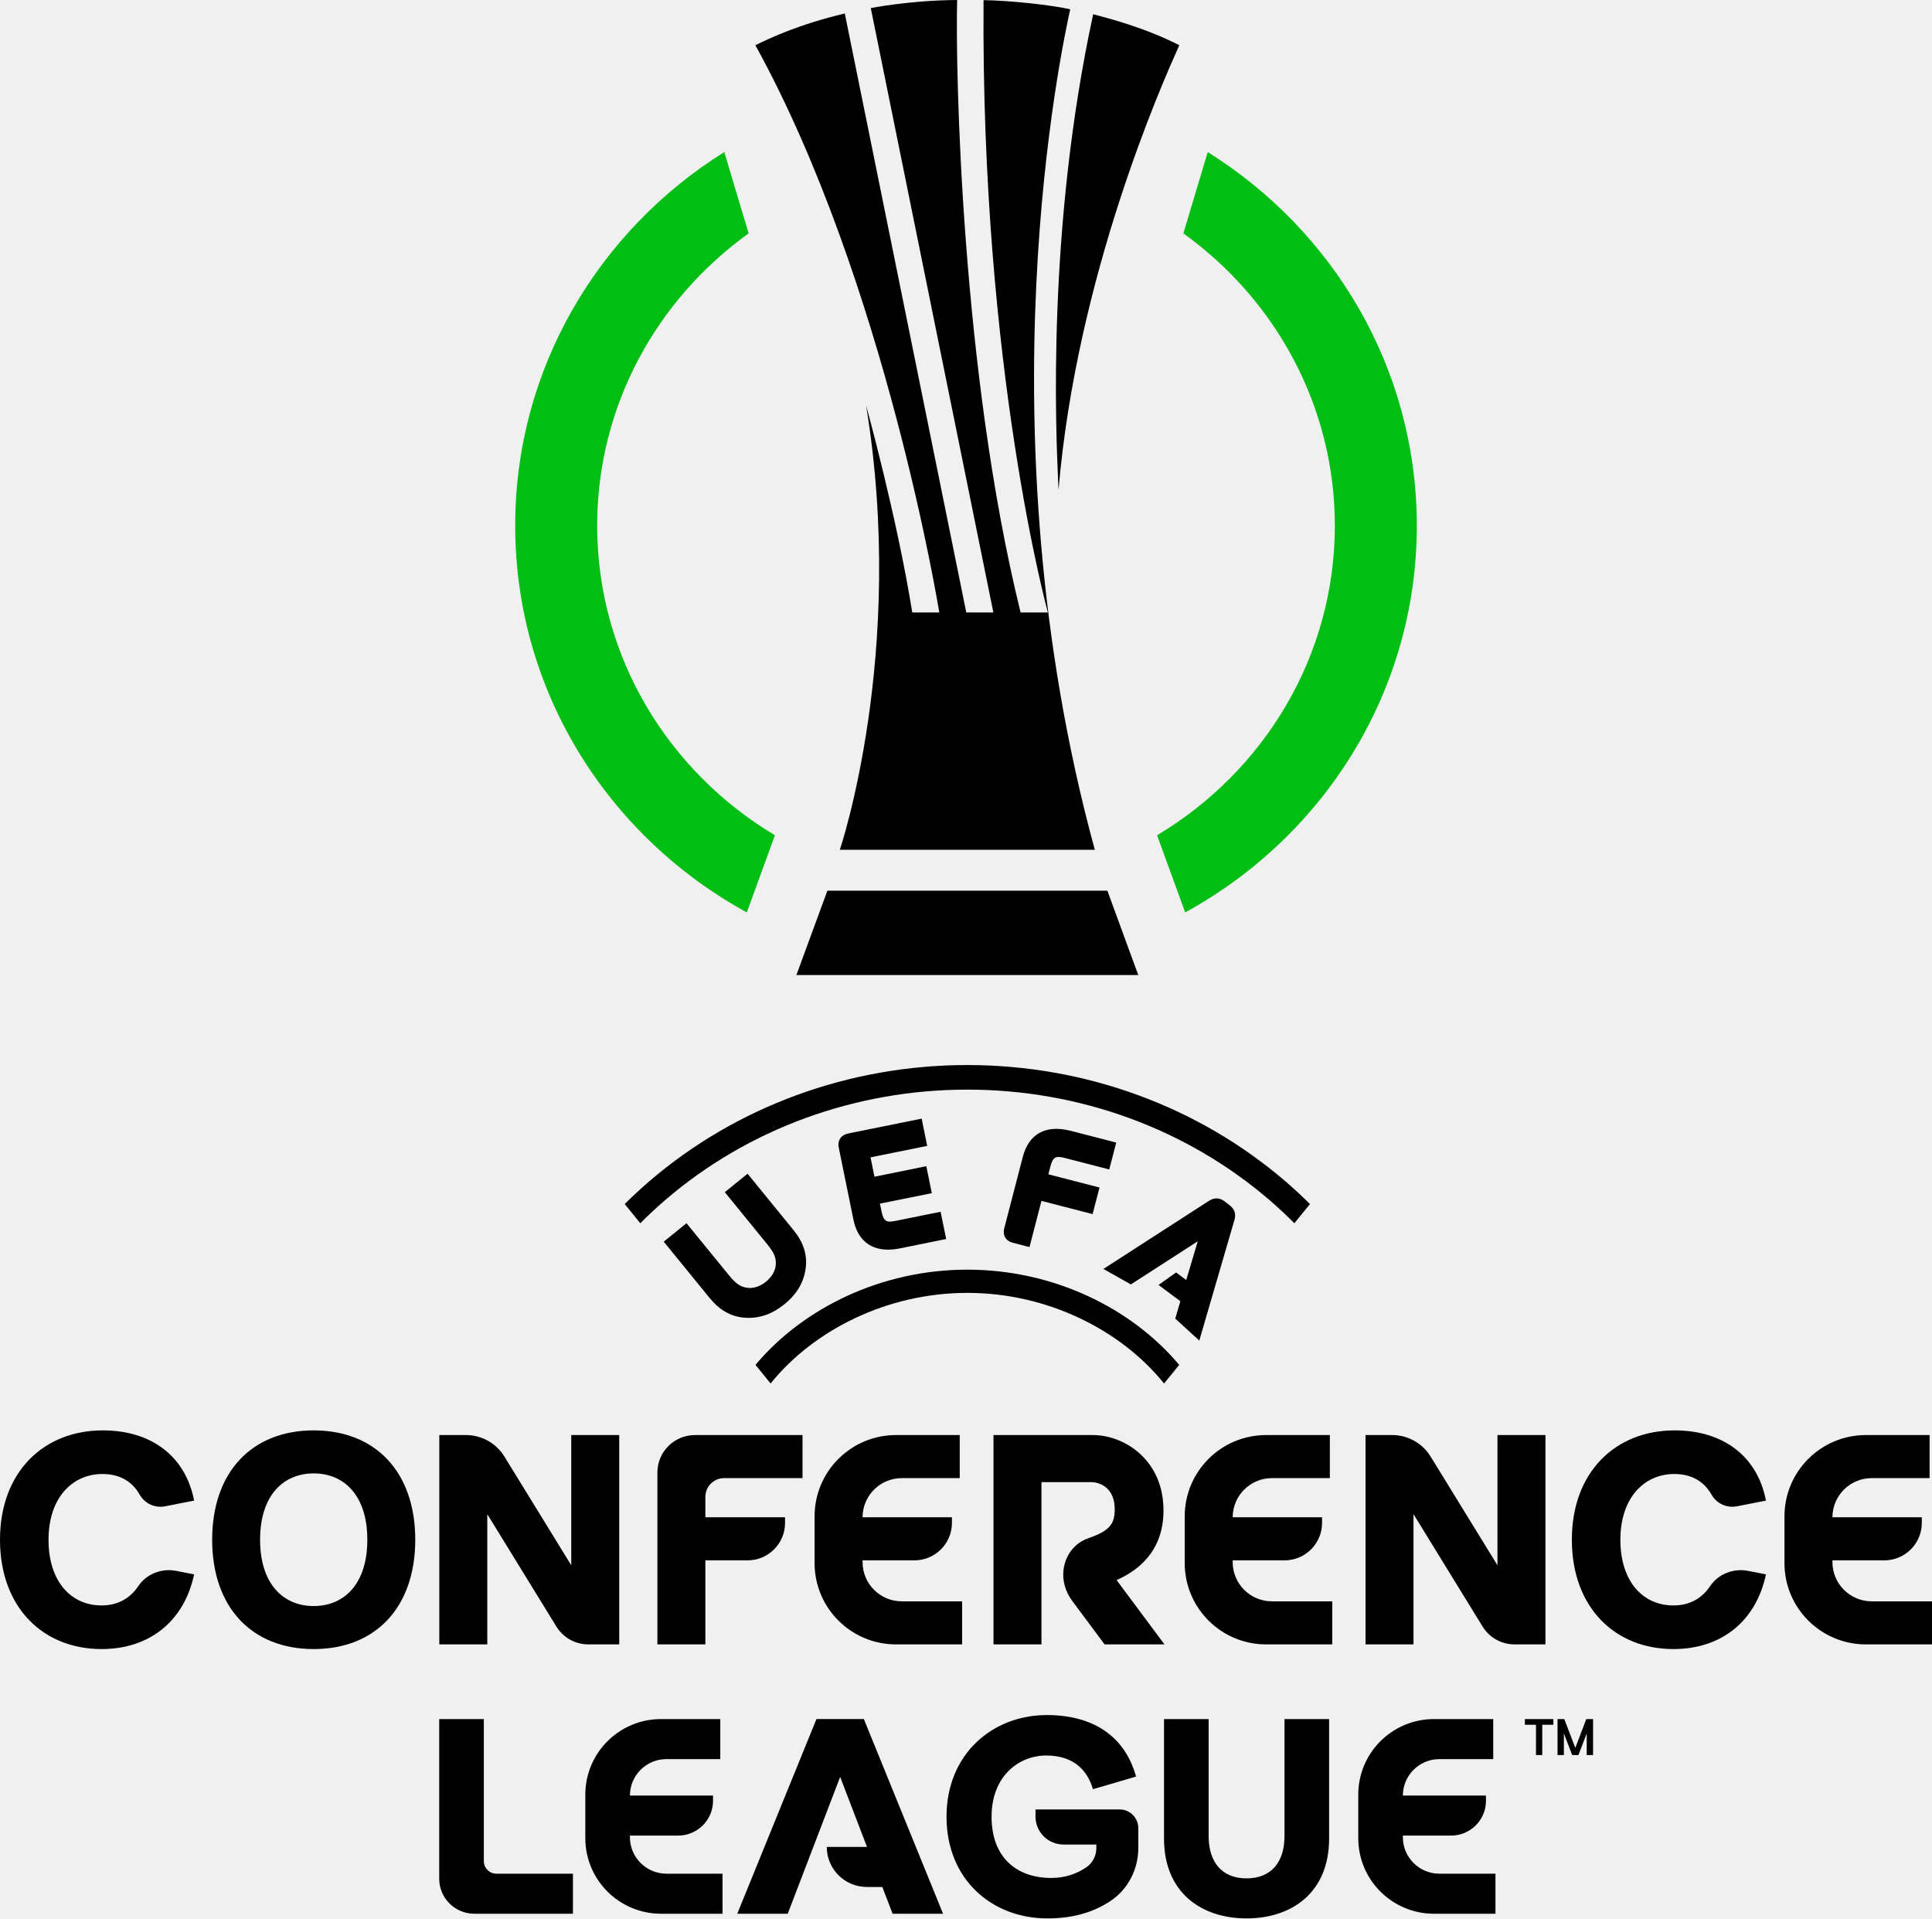
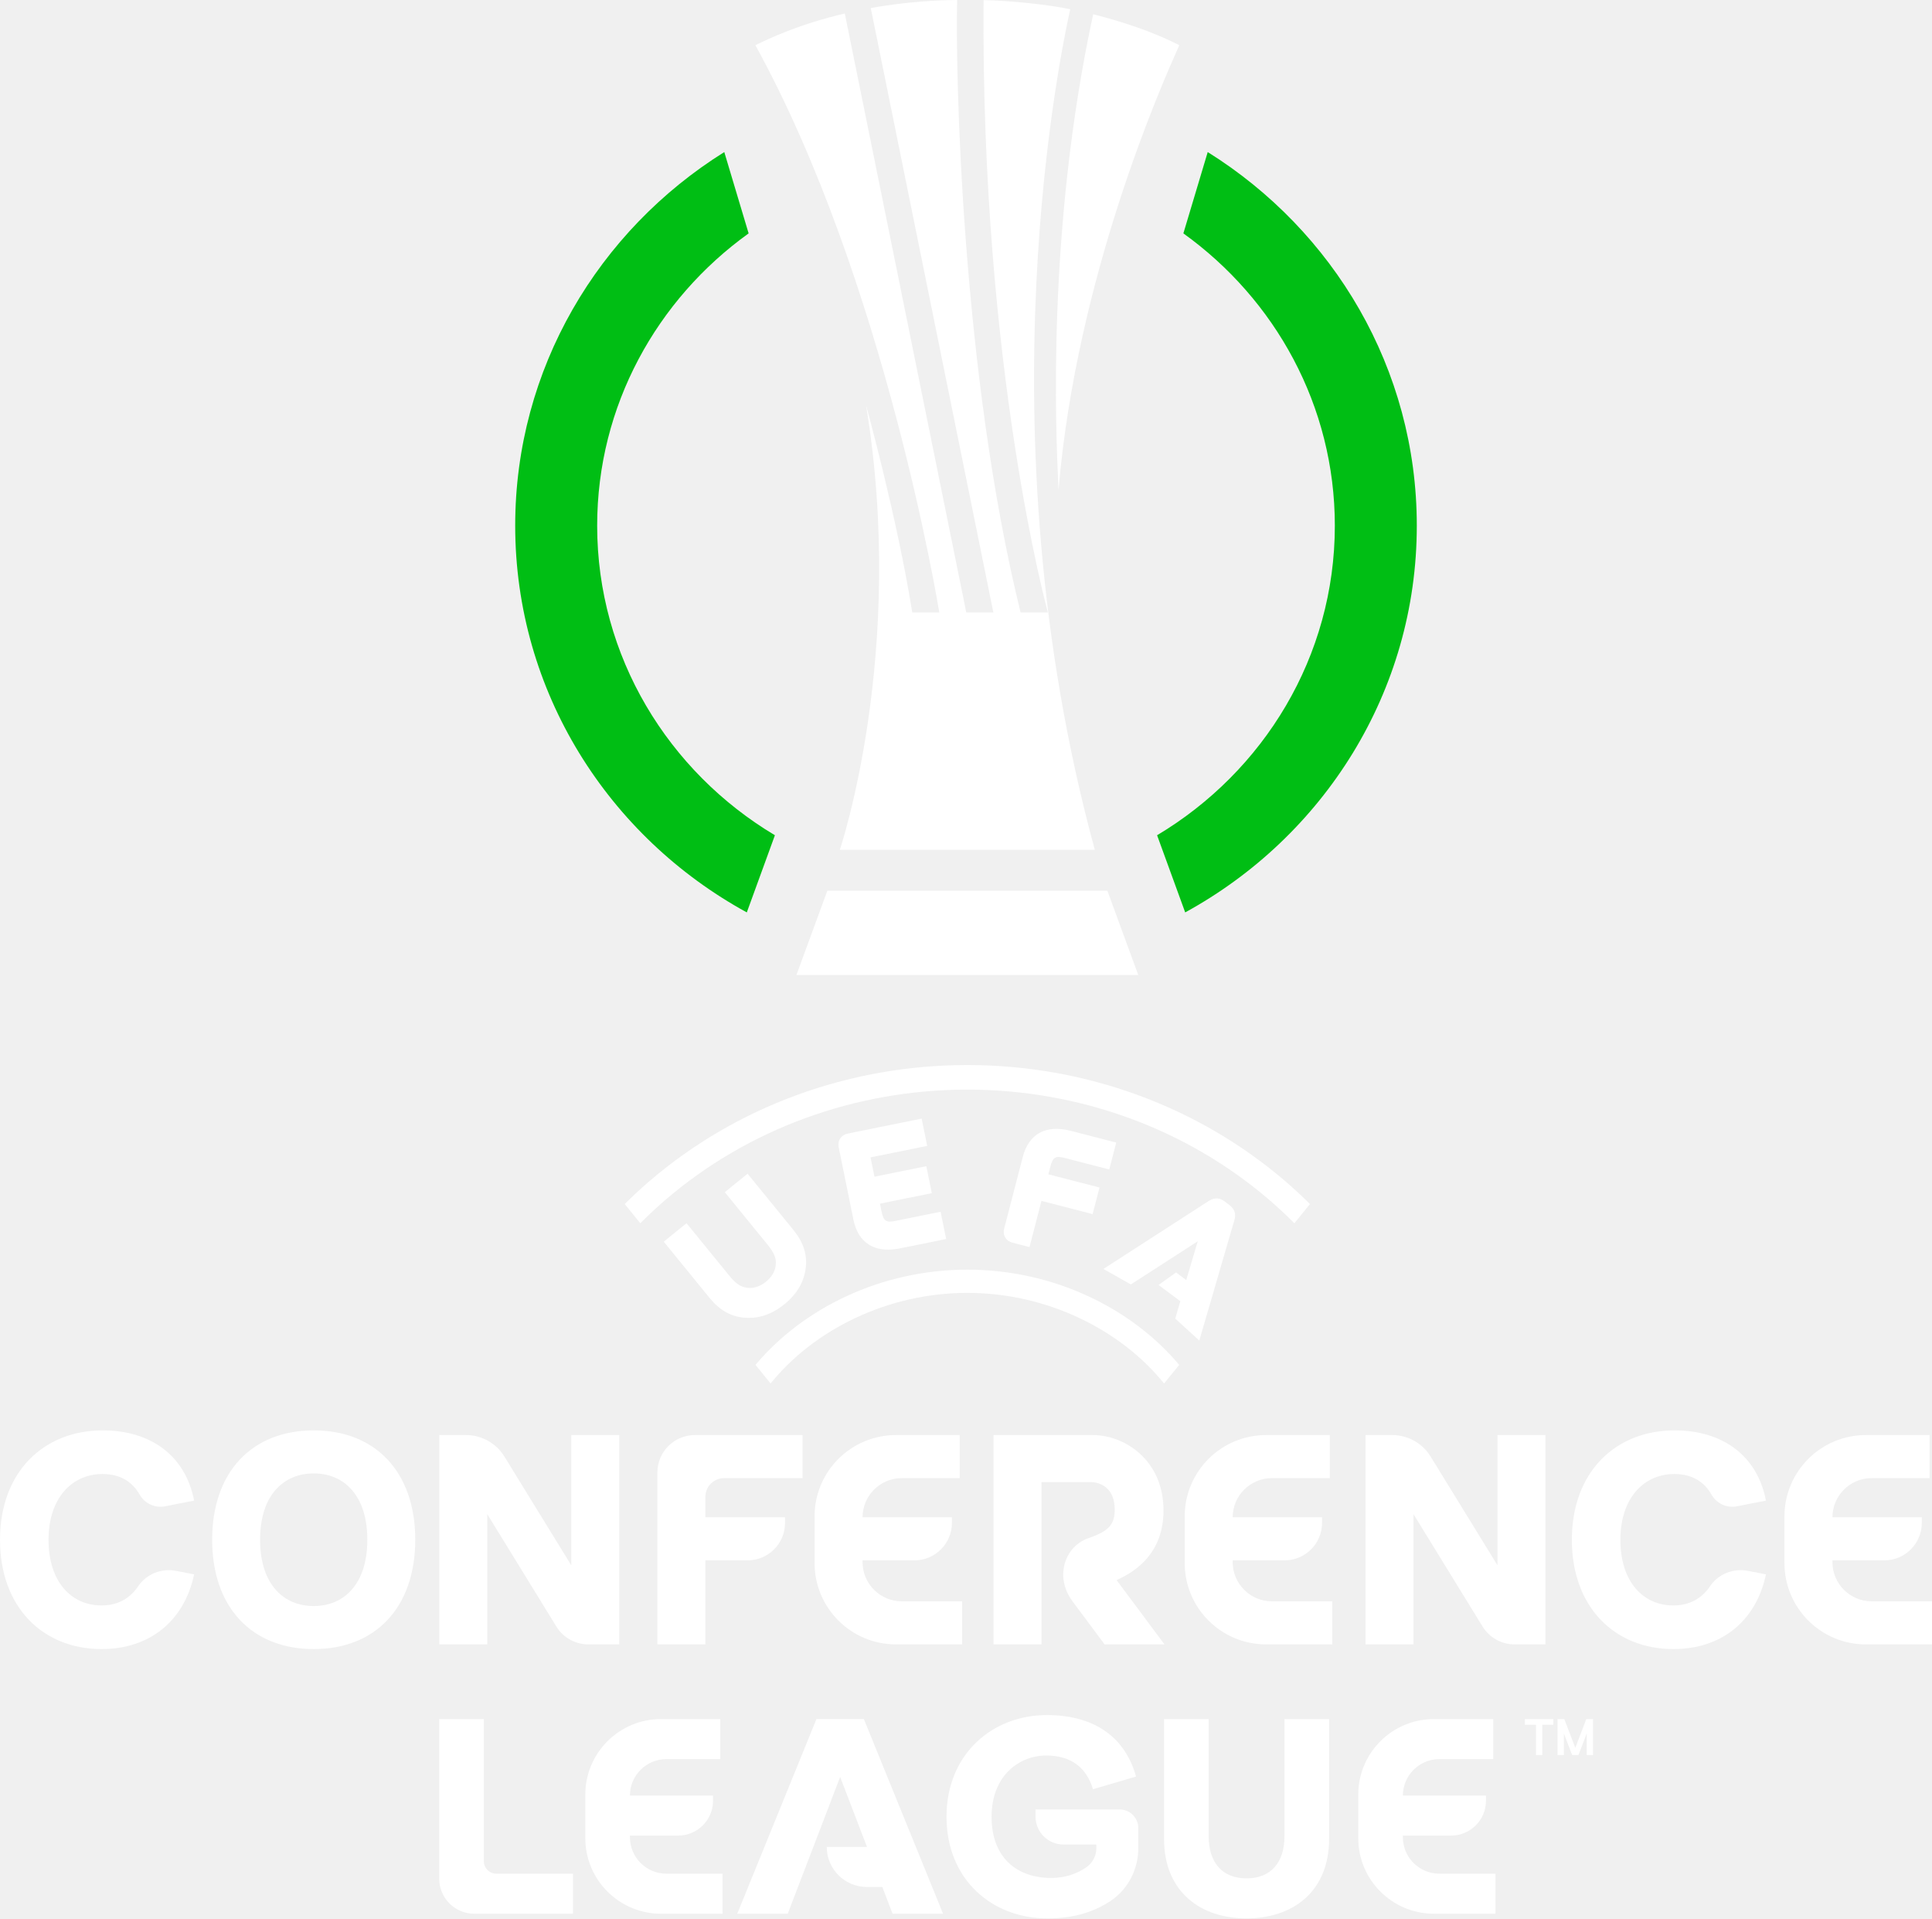
<svg xmlns="http://www.w3.org/2000/svg" fill="none" viewBox="0 0 422 419">
  <path fill="#00BE14" d="m263.798 33.213-5.318 17.762c20.038 14.4 33.084 37.644 33.084 63.833 0 28.618-15.567 53.735-38.826 67.619l6.14 16.852c30.175-16.514 50.589-48.15 50.589-84.471 0-34.31-18.215-64.443-45.669-81.595m-133.362 81.595c0-26.189 13.046-49.433 33.084-63.833l-5.317-17.762c-27.455 17.152-45.67 47.285-45.67 81.595 0 36.321 20.414 67.957 50.589 84.472l6.139-16.853c-23.258-13.884-38.825-39.001-38.825-67.619" data-source="https://football-logos.cc" />
-   <path fill="#000" d="M257.187 10.779c-3.311 7.439-22.025 49.484-25.976 96.216l-.063-1.41c-.503-10.935-2.552-55.52 7.629-102.468l.171.044c3.016.78 11.174 2.894 18.639 6.714q-.127.292-.397.899z" />
-   <path fill="#000" d="M189.176 88.538s6.745 24.385 10.088 45.232h5.902S193.514 61.693 164.997 9.875c3.144-1.543 9.532-4.567 19.529-6.933l26.535 130.828h5.916l-26.773-132S198.55.076 209.065 0c-.402 15.061.89 81.21 13.859 133.77h5.96S214.23 80.678 214.834.031c5.794.081 14.637 1.033 18.928 1.993l-.087.406c-1.598 7.347-19.748 90.84 5.461 183.17H183.44s14.596-43.03 5.736-97.062M173.957 212.959l6.762-18.423h61.159l6.749 18.423zM400.254 341.191c0 4.726 3.842 8.557 8.58 8.557H422v9.406h-14.433c-9.826 0-17.792-7.944-17.792-17.743v-10.238c0-9.798 7.966-17.742 17.792-17.742h13.909v9.406h-12.642c-4.738 0-8.58 3.831-8.58 8.556h19.518v1.231c0 4.515-3.671 8.175-8.198 8.175h-11.32zM269.252 340.799v.392c0 4.726 3.842 8.557 8.58 8.557h13.166v9.406h-14.433c-9.826 0-17.792-7.944-17.792-17.743v-10.238c0-9.798 7.966-17.742 17.792-17.742h13.909v9.406h-12.642c-4.738 0-8.58 3.831-8.58 8.556h19.518v1.231c0 4.515-3.671 8.175-8.198 8.175zM188.408 340.799v.392c0 4.726 3.842 8.557 8.58 8.557h13.166v9.406h-14.433c-9.827 0-17.793-7.944-17.793-17.743v-10.238c0-9.798 7.966-17.742 17.793-17.742h13.909v9.406h-12.642c-4.738 0-8.58 3.831-8.58 8.556h19.517v1.231c0 4.515-3.67 8.175-8.198 8.175zM254.138 329.897c0 9.29-6.042 13.332-10.14 15.162a.094.094 0 0 0-.036.143l10.392 13.952h-13.077l-7.063-9.483c-1.494-2.007-2.251-4.513-1.893-6.987.464-3.21 2.519-5.717 5.395-6.718 4.475-1.555 5.769-2.965 5.769-6.288 0-4.573-2.946-5.641-4.291-5.889-.487-.091-1.233-.076-1.233-.076h-10.477v35.441h-10.479v-45.723h21.655c3.628 0 7.322 1.422 10.135 3.902 2.438 2.148 5.343 6.071 5.343 12.564M373.835 326.435c-1.674-2.952-4.437-4.497-8.123-4.497-6.543 0-11.777 5.154-11.777 14.355s4.973 14.354 11.582 14.354c3.669 0 6.309-1.664 7.991-4.179 1.809-2.703 5.116-3.998 8.313-3.372l3.913.766c-2.158 10.178-9.683 16.311-20.217 16.311-12.76 0-22.182-9.07-22.182-23.88 0-14.811 9.554-23.882 22.442-23.882 10.537 0 18.062 5.547 19.957 15.334l-6.327 1.246a5.24 5.24 0 0 1-5.572-2.556M30.5 326.435c-1.673-2.952-4.436-4.497-8.122-4.497-6.543 0-11.778 5.154-11.778 14.355s4.973 14.354 11.583 14.354c3.669 0 6.309-1.664 7.991-4.179 1.809-2.703 5.115-3.998 8.313-3.372l3.913.766c-2.159 10.178-9.684 16.311-20.217 16.311-12.76 0-22.183-9.07-22.183-23.88 0-14.811 9.555-23.882 22.443-23.882 10.537 0 18.061 5.547 19.957 15.334l-6.328 1.246a5.24 5.24 0 0 1-5.571-2.556M312.478 318.114l14.608 23.761v-28.444h10.479v45.723h-6.741a8.2 8.2 0 0 1-6.989-3.902l-15.089-24.543v28.445h-10.479v-45.723h5.824a9.85 9.85 0 0 1 8.387 4.683M110.168 318.114l14.608 23.761v-28.444h10.479v45.723h-6.741a8.2 8.2 0 0 1-6.989-3.902l-15.089-24.543v28.445H95.957v-45.723h5.824a9.85 9.85 0 0 1 8.387 4.683" />
-   <path fill="#000" fill-rule="evenodd" d="M46.342 336.293c0-14.813 8.7-23.881 22.18-23.881 13.477 0 22.18 9.068 22.18 23.881 0 14.811-8.703 23.88-22.18 23.88-13.48 0-22.18-9.069-22.18-23.88m10.468 0c0 9.788 5.17 14.485 11.712 14.485 6.544 0 11.712-4.697 11.712-14.485s-5.168-14.485-11.712-14.485-11.712 4.698-11.712 14.485" clip-rule="evenodd" data-source="https://football-logos.cc" />
-   <path fill="#000" d="M143.593 359.154v-37.548c0-4.514 3.671-8.175 8.198-8.175h23.502v9.406h-17.122a4.093 4.093 0 0 0-4.099 4.088v4.468h17.401v1.232c0 4.514-3.67 8.175-8.197 8.175h-9.204v18.354zM232.635 252.927l9.653 2.495 1.525-5.871-9.925-2.564c-5.44-1.406-9.166.625-10.489 5.718l-4.053 15.599c-.188.724-.111 1.404.221 1.968.333.565.893.962 1.617 1.15l3.686.952 2.611-10.089 11.171 2.886 1.509-5.803-11.174-2.887.434-1.668c.575-2.212 1.237-2.397 3.214-1.886M201.314 244.321l-16.107 3.26c-.736.149-1.317.517-1.681 1.064s-.477 1.224-.328 1.957l3.211 15.773c.522 2.565 1.676 4.413 3.429 5.491 1.159.713 2.548 1.07 4.151 1.069a13.3 13.3 0 0 0 2.61-.282l10.067-2.037-1.212-5.954-9.793 1.982c-2.005.407-2.656.185-3.113-2.06l-.344-1.693 11.328-2.293-1.198-5.886-11.328 2.293-.86-4.225 12.38-2.505zM269.568 266.673c.302-.92.523-2.277-1.023-3.465l-.98-.752c-1.529-1.175-2.739-.671-3.622-.1l-22.926 14.796 5.992 3.381 14.614-9.426-2.518 8.471-2.218-1.662-3.829 2.737 4.756 3.542-1.105 3.805 5.249 4.791z" />
-   <path fill="#000" d="M145.263 262.135c18.091-15.574 41.541-24.151 66.029-24.151s47.938 8.577 66.03 24.151a93 93 0 0 1 5.398 5.039l3.408-4.197a98 98 0 0 0-5.289-4.905c-19.068-16.416-43.768-25.456-69.547-25.456s-50.478 9.04-69.547 25.456a98 98 0 0 0-5.289 4.905l3.408 4.197a93 93 0 0 1 5.399-5.039M211.292 282.378c17.444 0 33.521 8.064 42.972 19.793l3.301-4.065c-10.407-12.409-27.467-20.8-46.273-20.8-18.804 0-35.865 8.391-46.273 20.8l3.301 4.065c9.452-11.729 25.528-19.793 42.972-19.793" />
-   <path fill="#000" d="M167.305 279.942c-1.236 1.002-2.674 1.491-3.944 1.341-1.608-.183-2.586-.84-4.186-2.811l-9.223-11.308-4.973 4.031 10.043 12.323c2.136 2.61 4.568 4.007 7.438 4.269q.507.048 1.006.052c2.78.024 5.362-.953 7.864-2.972 2.788-2.271 4.317-4.908 4.676-8.06.328-2.857-.548-5.518-2.675-8.134l-10.042-12.32-4.972 4.03 9.218 11.313v.001c1.607 1.965 2.051 3.055 1.902 4.665-.112 1.268-.889 2.573-2.132 3.58M335.5 376.703h-2.427v-1.241h6.223v1.241h-2.427v6.622H335.5zM346.491 375.462l-2.404 6.285-2.404-6.285h-1.476v7.863h1.387v-4.715l1.808 4.715h1.37l1.808-4.715v4.715h1.387v-7.863zM161.036 417.981l17.299-42.52h10.355l17.3 42.52h-11.025l-2.24-5.843h-3.365c-4.844 0-8.772-3.917-8.772-8.747h8.786l-5.861-15.295-11.452 29.885zM226.182 395.202h18.369a4.08 4.08 0 0 1 4.084 4.072v4.353c0 4.596-2.199 8.981-6.03 11.536-3.647 2.433-8.062 3.837-13.839 3.837-12.056 0-22.022-8.464-22.022-22.204s10.09-22.208 21.899-22.208c11.011 0 17.288 5.399 19.502 13.434l-9.414 2.761c-1.414-4.785-4.858-7.361-10.21-7.361-5.843 0-11.935 4.356-11.935 13.374 0 9.016 5.598 13.371 13.041 13.371 3.003 0 5.605-.921 7.634-2.307a5.09 5.09 0 0 0 2.21-4.202v-.791h-7.163c-3.383 0-6.126-2.735-6.126-6.108zM272.282 410.257c5.363 0 8.284-3.522 8.284-9.233v-25.562h9.746v26.107c0 11.845-8.221 17.431-18.03 17.431-9.808 0-18.029-5.586-18.029-17.431v-26.107h9.745v25.562c0 5.711 2.922 9.233 8.284 9.233M105.681 375.462v31.04a2.735 2.735 0 0 0 2.737 2.731h16.727v8.748h-21.539c-4.236 0-7.67-3.425-7.67-7.649v-34.87zM306.426 401.277c0 4.394 3.573 7.957 7.979 7.957h12.244v8.747h-13.422c-9.138 0-16.546-7.388-16.546-16.5v-9.52c0-9.112 7.408-16.499 16.546-16.499h12.934v8.746h-11.756c-4.406 0-7.979 3.563-7.979 7.957h18.15v1.145c0 4.199-3.413 7.602-7.624 7.602h-10.526zM137.594 400.912v.365c0 4.394 3.572 7.957 7.979 7.957h12.243v8.747h-13.422c-9.138 0-16.545-7.388-16.545-16.5v-9.52c0-9.112 7.407-16.499 16.545-16.499h12.935v8.746h-11.756c-4.407 0-7.979 3.563-7.979 7.957h18.15v1.145c0 4.199-3.413 7.602-7.624 7.602z" data-source="https://football-logos.cc" />
+   <path fill="#ffffff" d="M257.187 10.779c-3.311 7.439-22.025 49.484-25.976 96.216l-.063-1.41c-.503-10.935-2.552-55.52 7.629-102.468l.171.044c3.016.78 11.174 2.894 18.639 6.714q-.127.292-.397.899z" />
+   <path fill="#ffffff" d="M189.176 88.538s6.745 24.385 10.088 45.232h5.902S193.514 61.693 164.997 9.875c3.144-1.543 9.532-4.567 19.529-6.933l26.535 130.828h5.916l-26.773-132S198.55.076 209.065 0c-.402 15.061.89 81.21 13.859 133.77h5.96S214.23 80.678 214.834.031c5.794.081 14.637 1.033 18.928 1.993l-.087.406c-1.598 7.347-19.748 90.84 5.461 183.17H183.44s14.596-43.03 5.736-97.062M173.957 212.959l6.762-18.423h61.159l6.749 18.423zM400.254 341.191c0 4.726 3.842 8.557 8.58 8.557H422v9.406h-14.433c-9.826 0-17.792-7.944-17.792-17.743v-10.238c0-9.798 7.966-17.742 17.792-17.742h13.909v9.406h-12.642c-4.738 0-8.58 3.831-8.58 8.556h19.518v1.231c0 4.515-3.671 8.175-8.198 8.175h-11.32zM269.252 340.799v.392c0 4.726 3.842 8.557 8.58 8.557h13.166v9.406h-14.433c-9.826 0-17.792-7.944-17.792-17.743v-10.238c0-9.798 7.966-17.742 17.792-17.742h13.909v9.406h-12.642c-4.738 0-8.58 3.831-8.58 8.556h19.518v1.231c0 4.515-3.671 8.175-8.198 8.175zM188.408 340.799v.392c0 4.726 3.842 8.557 8.58 8.557h13.166v9.406h-14.433c-9.827 0-17.793-7.944-17.793-17.743v-10.238c0-9.798 7.966-17.742 17.793-17.742h13.909v9.406h-12.642c-4.738 0-8.58 3.831-8.58 8.556h19.517v1.231c0 4.515-3.67 8.175-8.198 8.175zM254.138 329.897c0 9.29-6.042 13.332-10.14 15.162a.094.094 0 0 0-.036.143l10.392 13.952h-13.077l-7.063-9.483c-1.494-2.007-2.251-4.513-1.893-6.987.464-3.21 2.519-5.717 5.395-6.718 4.475-1.555 5.769-2.965 5.769-6.288 0-4.573-2.946-5.641-4.291-5.889-.487-.091-1.233-.076-1.233-.076h-10.477v35.441h-10.479v-45.723h21.655c3.628 0 7.322 1.422 10.135 3.902 2.438 2.148 5.343 6.071 5.343 12.564M373.835 326.435c-1.674-2.952-4.437-4.497-8.123-4.497-6.543 0-11.777 5.154-11.777 14.355s4.973 14.354 11.582 14.354c3.669 0 6.309-1.664 7.991-4.179 1.809-2.703 5.116-3.998 8.313-3.372l3.913.766c-2.158 10.178-9.683 16.311-20.217 16.311-12.76 0-22.182-9.07-22.182-23.88 0-14.811 9.554-23.882 22.442-23.882 10.537 0 18.062 5.547 19.957 15.334l-6.327 1.246a5.24 5.24 0 0 1-5.572-2.556M30.5 326.435c-1.673-2.952-4.436-4.497-8.122-4.497-6.543 0-11.778 5.154-11.778 14.355s4.973 14.354 11.583 14.354c3.669 0 6.309-1.664 7.991-4.179 1.809-2.703 5.115-3.998 8.313-3.372l3.913.766c-2.159 10.178-9.684 16.311-20.217 16.311-12.76 0-22.183-9.07-22.183-23.88 0-14.811 9.555-23.882 22.443-23.882 10.537 0 18.061 5.547 19.957 15.334l-6.328 1.246a5.24 5.24 0 0 1-5.571-2.556M312.478 318.114l14.608 23.761v-28.444h10.479v45.723h-6.741a8.2 8.2 0 0 1-6.989-3.902l-15.089-24.543v28.445h-10.479v-45.723h5.824a9.85 9.85 0 0 1 8.387 4.683M110.168 318.114l14.608 23.761v-28.444h10.479v45.723h-6.741a8.2 8.2 0 0 1-6.989-3.902l-15.089-24.543v28.445H95.957v-45.723h5.824a9.85 9.85 0 0 1 8.387 4.683" />
+   <path fill="#ffffff" fill-rule="evenodd" d="M46.342 336.293c0-14.813 8.7-23.881 22.18-23.881 13.477 0 22.18 9.068 22.18 23.881 0 14.811-8.703 23.88-22.18 23.88-13.48 0-22.18-9.069-22.18-23.88m10.468 0c0 9.788 5.17 14.485 11.712 14.485 6.544 0 11.712-4.697 11.712-14.485s-5.168-14.485-11.712-14.485-11.712 4.698-11.712 14.485" clip-rule="evenodd" data-source="https://football-logos.cc" />
+   <path fill="#ffffff" d="M143.593 359.154v-37.548c0-4.514 3.671-8.175 8.198-8.175h23.502v9.406h-17.122a4.093 4.093 0 0 0-4.099 4.088v4.468h17.401v1.232c0 4.514-3.67 8.175-8.197 8.175h-9.204v18.354zM232.635 252.927l9.653 2.495 1.525-5.871-9.925-2.564c-5.44-1.406-9.166.625-10.489 5.718l-4.053 15.599c-.188.724-.111 1.404.221 1.968.333.565.893.962 1.617 1.15l3.686.952 2.611-10.089 11.171 2.886 1.509-5.803-11.174-2.887.434-1.668c.575-2.212 1.237-2.397 3.214-1.886M201.314 244.321l-16.107 3.26c-.736.149-1.317.517-1.681 1.064s-.477 1.224-.328 1.957l3.211 15.773c.522 2.565 1.676 4.413 3.429 5.491 1.159.713 2.548 1.07 4.151 1.069a13.3 13.3 0 0 0 2.61-.282l10.067-2.037-1.212-5.954-9.793 1.982c-2.005.407-2.656.185-3.113-2.06l-.344-1.693 11.328-2.293-1.198-5.886-11.328 2.293-.86-4.225 12.38-2.505zM269.568 266.673c.302-.92.523-2.277-1.023-3.465l-.98-.752c-1.529-1.175-2.739-.671-3.622-.1l-22.926 14.796 5.992 3.381 14.614-9.426-2.518 8.471-2.218-1.662-3.829 2.737 4.756 3.542-1.105 3.805 5.249 4.791z" />
+   <path fill="#ffffff" d="M145.263 262.135c18.091-15.574 41.541-24.151 66.029-24.151s47.938 8.577 66.03 24.151a93 93 0 0 1 5.398 5.039l3.408-4.197a98 98 0 0 0-5.289-4.905c-19.068-16.416-43.768-25.456-69.547-25.456s-50.478 9.04-69.547 25.456a98 98 0 0 0-5.289 4.905l3.408 4.197a93 93 0 0 1 5.399-5.039M211.292 282.378c17.444 0 33.521 8.064 42.972 19.793l3.301-4.065c-10.407-12.409-27.467-20.8-46.273-20.8-18.804 0-35.865 8.391-46.273 20.8l3.301 4.065c9.452-11.729 25.528-19.793 42.972-19.793" />
+   <path fill="#ffffff" d="M167.305 279.942c-1.236 1.002-2.674 1.491-3.944 1.341-1.608-.183-2.586-.84-4.186-2.811l-9.223-11.308-4.973 4.031 10.043 12.323c2.136 2.61 4.568 4.007 7.438 4.269q.507.048 1.006.052c2.78.024 5.362-.953 7.864-2.972 2.788-2.271 4.317-4.908 4.676-8.06.328-2.857-.548-5.518-2.675-8.134l-10.042-12.32-4.972 4.03 9.218 11.313v.001c1.607 1.965 2.051 3.055 1.902 4.665-.112 1.268-.889 2.573-2.132 3.58M335.5 376.703h-2.427v-1.241h6.223v1.241h-2.427v6.622H335.5zM346.491 375.462l-2.404 6.285-2.404-6.285h-1.476v7.863h1.387v-4.715l1.808 4.715h1.37l1.808-4.715v4.715h1.387v-7.863zM161.036 417.981l17.299-42.52h10.355l17.3 42.52h-11.025l-2.24-5.843h-3.365c-4.844 0-8.772-3.917-8.772-8.747h8.786l-5.861-15.295-11.452 29.885zM226.182 395.202h18.369a4.08 4.08 0 0 1 4.084 4.072v4.353c0 4.596-2.199 8.981-6.03 11.536-3.647 2.433-8.062 3.837-13.839 3.837-12.056 0-22.022-8.464-22.022-22.204s10.09-22.208 21.899-22.208c11.011 0 17.288 5.399 19.502 13.434l-9.414 2.761c-1.414-4.785-4.858-7.361-10.21-7.361-5.843 0-11.935 4.356-11.935 13.374 0 9.016 5.598 13.371 13.041 13.371 3.003 0 5.605-.921 7.634-2.307a5.09 5.09 0 0 0 2.21-4.202v-.791h-7.163c-3.383 0-6.126-2.735-6.126-6.108zM272.282 410.257c5.363 0 8.284-3.522 8.284-9.233v-25.562h9.746v26.107c0 11.845-8.221 17.431-18.03 17.431-9.808 0-18.029-5.586-18.029-17.431v-26.107h9.745v25.562c0 5.711 2.922 9.233 8.284 9.233M105.681 375.462v31.04a2.735 2.735 0 0 0 2.737 2.731h16.727v8.748h-21.539c-4.236 0-7.67-3.425-7.67-7.649v-34.87zM306.426 401.277c0 4.394 3.573 7.957 7.979 7.957h12.244v8.747h-13.422c-9.138 0-16.546-7.388-16.546-16.5v-9.52c0-9.112 7.408-16.499 16.546-16.499h12.934v8.746h-11.756c-4.406 0-7.979 3.563-7.979 7.957h18.15v1.145c0 4.199-3.413 7.602-7.624 7.602h-10.526zM137.594 400.912v.365c0 4.394 3.572 7.957 7.979 7.957h12.243v8.747h-13.422c-9.138 0-16.545-7.388-16.545-16.5v-9.52c0-9.112 7.407-16.499 16.545-16.499h12.935v8.746h-11.756c-4.407 0-7.979 3.563-7.979 7.957h18.15v1.145c0 4.199-3.413 7.602-7.624 7.602z" data-source="https://football-logos.cc" />
</svg>
